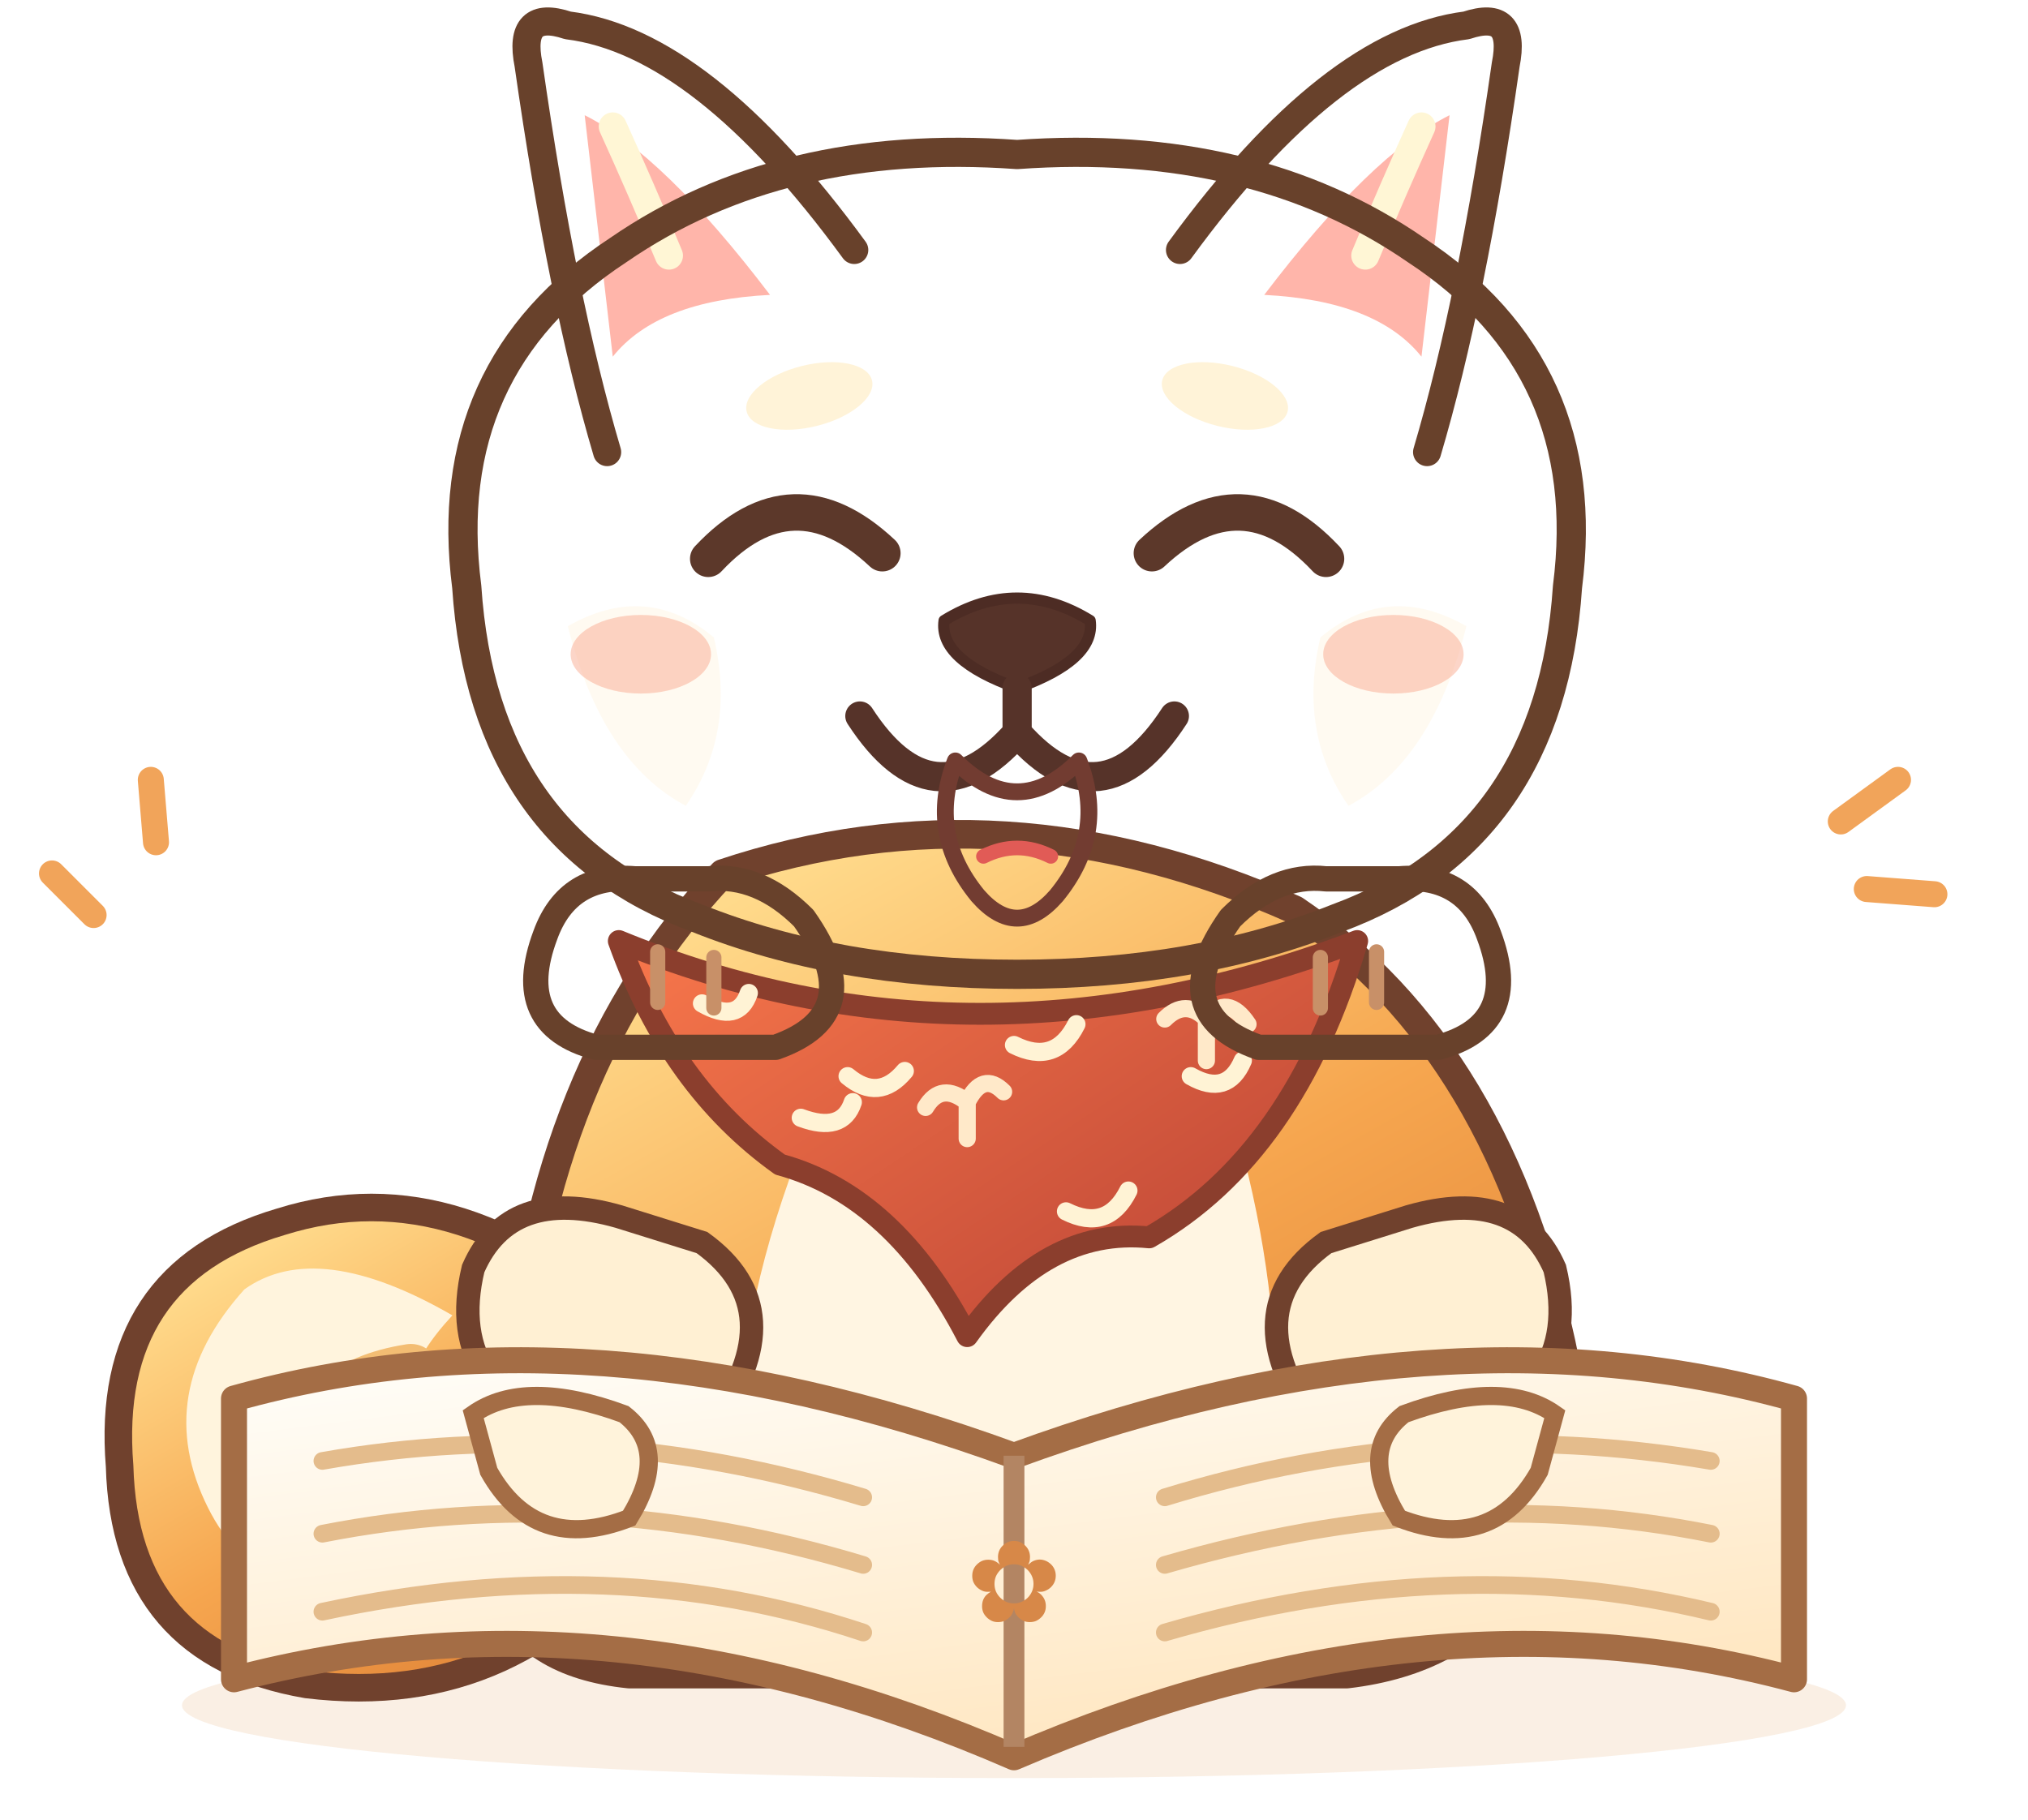
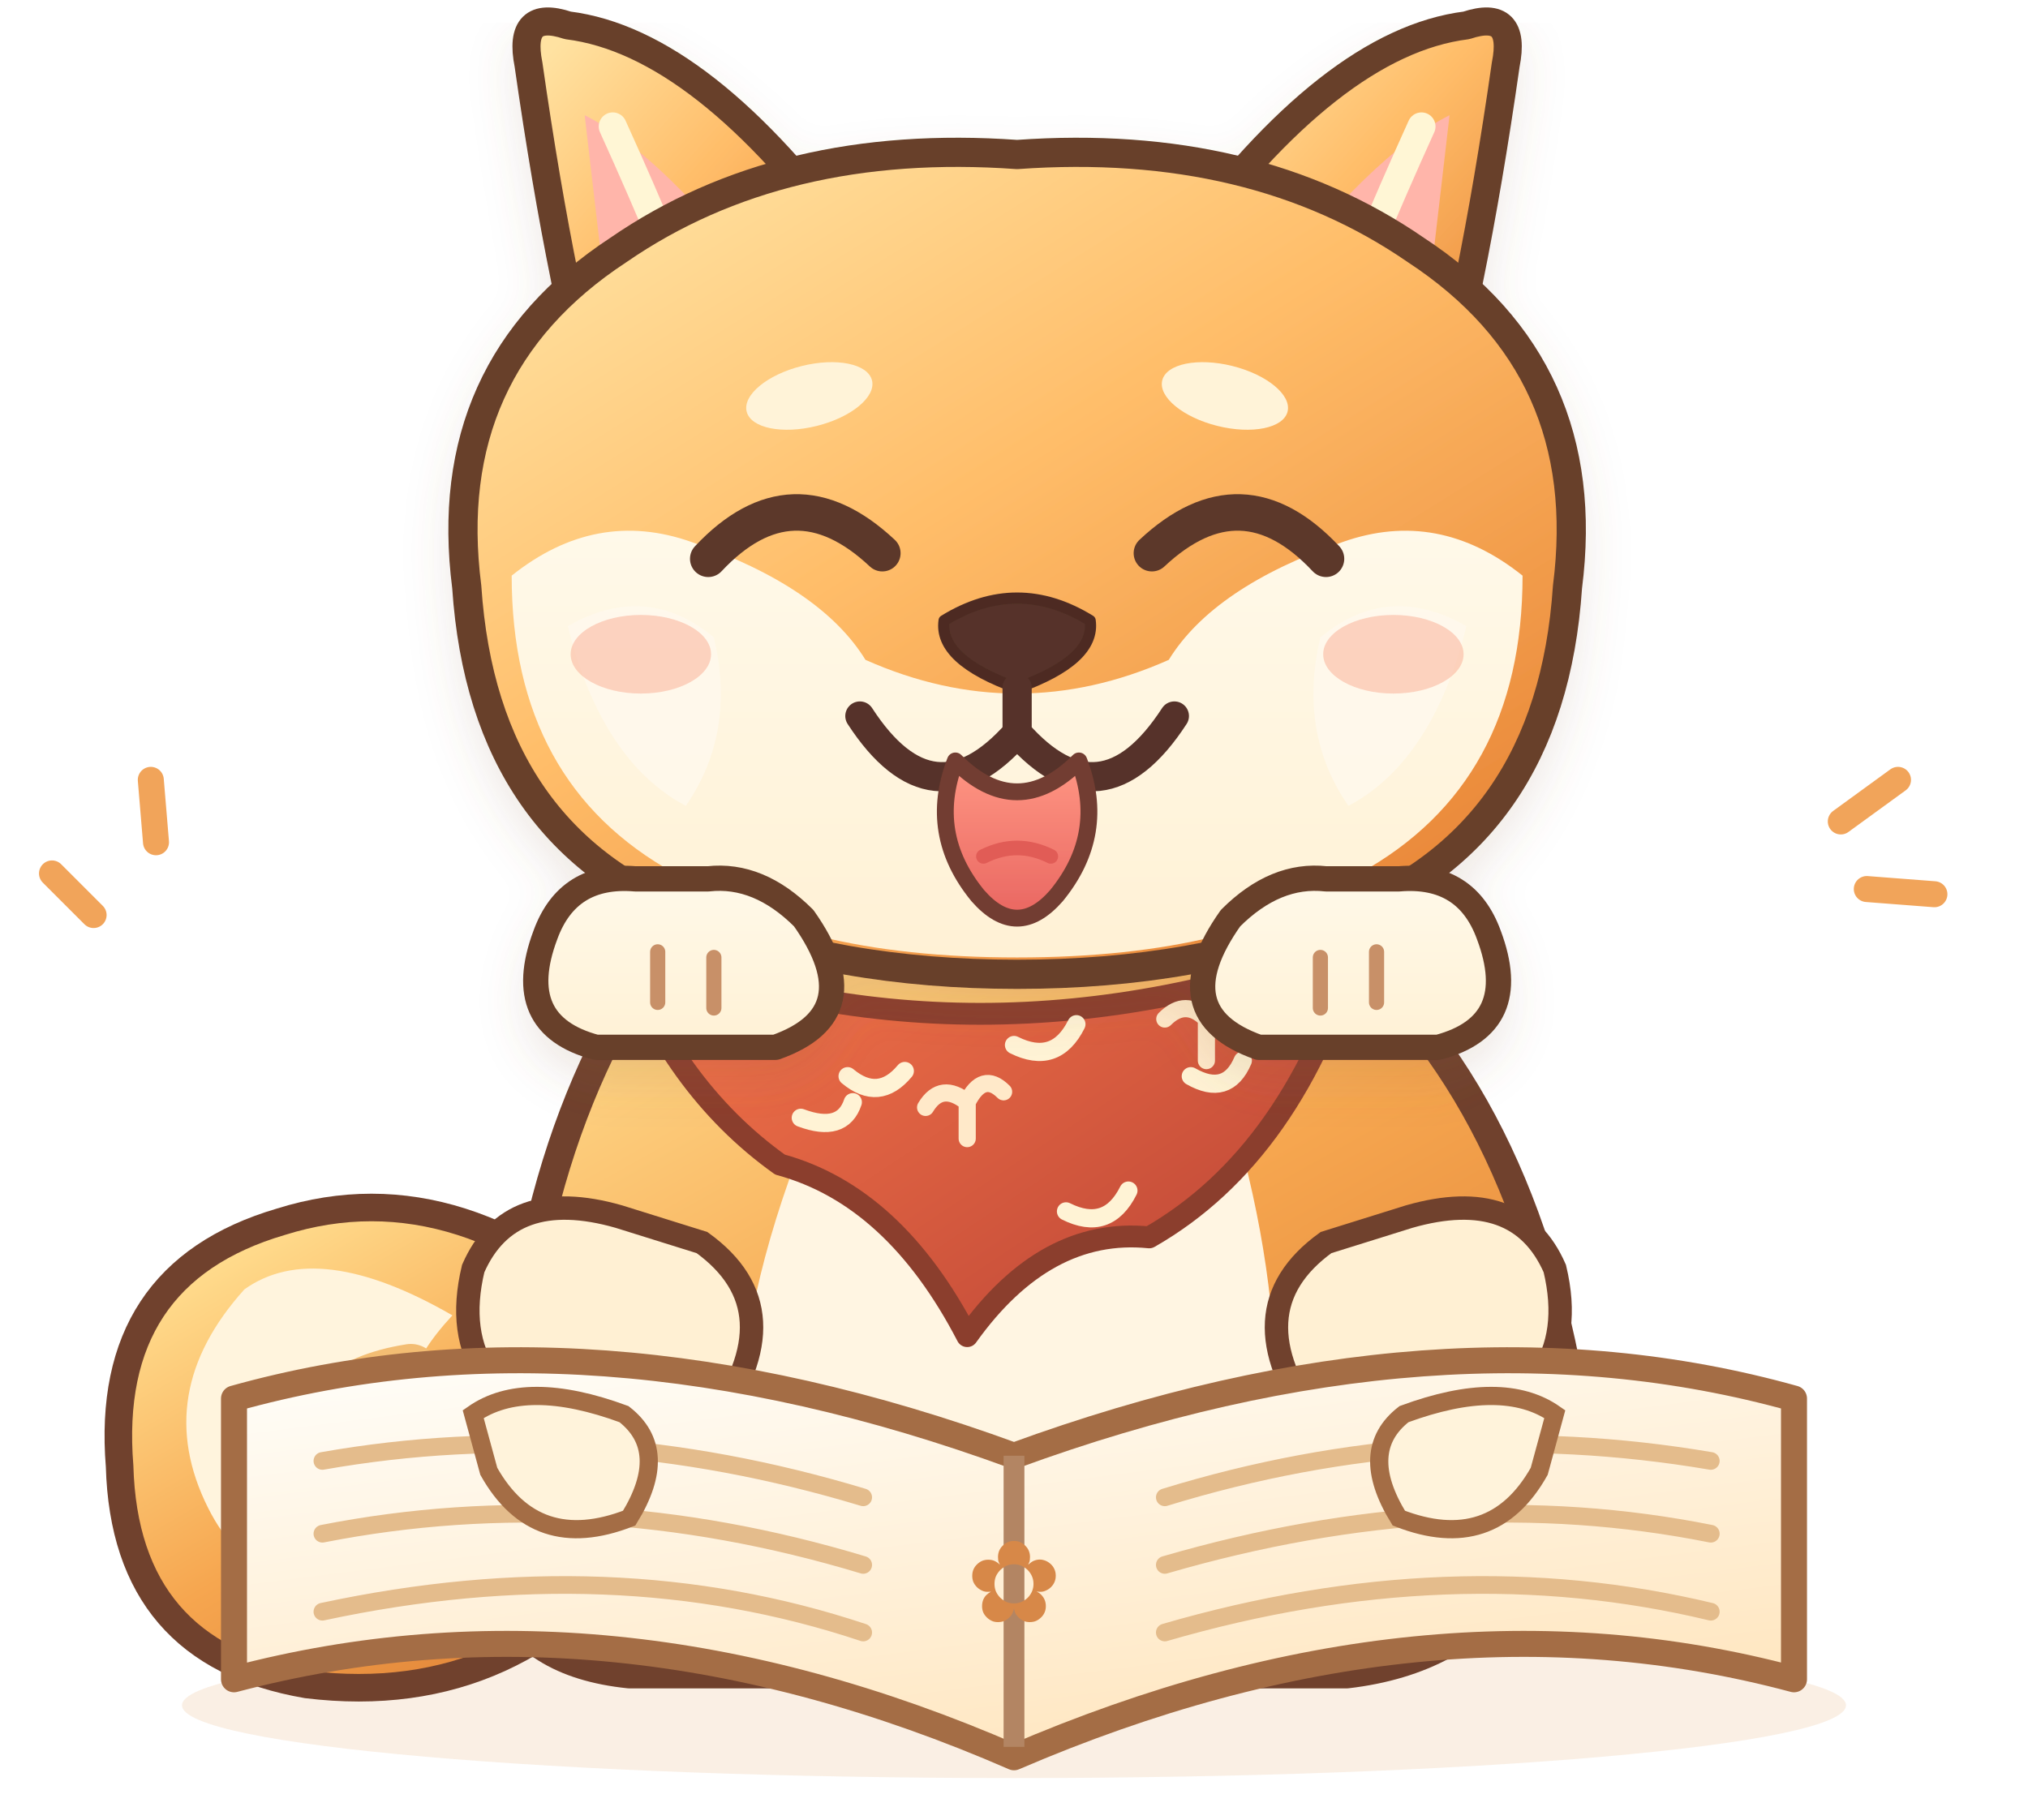
<svg xmlns="http://www.w3.org/2000/svg" viewBox="0 0 390 350" role="img" aria-labelledby="title">
  <defs>
    <linearGradient id="bodyFur" x1=".2" y1=".1" x2=".85" y2="1">
      <stop stop-color="#ffda8b" />
      <stop offset=".48" stop-color="#f6a64f" />
      <stop offset="1" stop-color="#dc7c32" />
    </linearGradient>
    <linearGradient id="bookPage" x1="0" y1="0" x2=".5" y2="1">
      <stop stop-color="#fffefa" />
      <stop offset="1" stop-color="#ffe7c2" />
    </linearGradient>
    <linearGradient id="scarf" x1="0" y1="0" x2="1" y2=".8">
      <stop stop-color="#f8774b" />
      <stop offset="1" stop-color="#bd4636" />
    </linearGradient>
  </defs>
  <ellipse cx="195" cy="328" rx="160" ry="14" fill="#eabf94" opacity=".25" />
  <path d="M123 257Q89 224 54 235Q20 245 23 282Q24 318 59 324Q100 329 125 294L137 262Z" fill="url(#bodyFur)" stroke="#70412d" stroke-width="5.3" stroke-linejoin="round" />
  <path d="M47 248Q29 268 40 290Q50 310 74 304Q100 295 105 276Q91 287 81 276Q74 267 87 253Q61 238 47 248Z" fill="#fff4dd" />
  <path d="M79 264Q60 267 61 282Q65 297 82 289" fill="none" stroke="#f3bd73" stroke-width="11" stroke-linecap="round" />
  <path d="M139 168Q193 150 249 175Q289 202 301 262Q302 317 259 322H121Q82 318 99 267Q104 205 139 168Z" fill="url(#bodyFur)" stroke="#70412d" stroke-width="5.5" stroke-linejoin="round" />
  <path d="M158 211Q192 235 235 208Q254 267 238 314H152Q130 276 158 211Z" fill="#fff5e2" />
  <path d="M119 181Q187 209 261 181Q249 222 221 238Q201 236 186 257Q172 230 150 224Q129 209 119 181Z" fill="url(#scarf)" stroke="#8b3e2d" stroke-width="4.2" stroke-linejoin="round" />
  <path d="M135 193q7 4 9-2m19 16q6 5 11-1m21-5q8 4 12-4m22 10q7 4 10-3m-85 11q8 3 10-3m41 21q8 4 12-4" fill="none" stroke="#fff3d5" stroke-width="3.5" stroke-linecap="round" />
  <path d="M186 212q-5-4-8 1m8-1q3-6 7-2m-7 2v7m46-23q-4-4-8 0m8 0q4-5 8 1m-8-1v8" fill="none" stroke="#ffe9c9" stroke-width="3.3" stroke-linecap="round" />
  <g transform="translate(66,-7) scale(1.08)">
+     <defs>
+       <linearGradient id="fur" x1=".12" y1=".03" x2=".89" y2=".94">
+         <stop stop-color="#ffe2a1" />
+         <stop offset=".43" stop-color="#ffbd69" />
+         <stop offset="1" stop-color="#e88435" />
+       </linearGradient>
+       <linearGradient id="furLight" x1="0" x2=".8" y1="0" y2="1">
+         <stop stop-color="#ffe0a1" />
+         <stop offset="1" stop-color="#ef9644" />
+       </linearGradient>
+       <linearGradient id="cream" x1="0" y1="0" x2="0" y2="1">
+         <stop stop-color="#fff9e9" />
+         <stop offset="1" stop-color="#fff1d5" />
+       </linearGradient>
+       <linearGradient id="tongue" x1="0" y1="0" x2="0" y2="1">
+         <stop stop-color="#ff9683" />
+         <stop offset="1" stop-color="#e96661" />
+       </linearGradient>
+       <filter id="shadow" x="-20%" y="-25%" width="140%" height="155%">
+         <feDropShadow dx="0" dy="4" stdDeviation="4" flood-color="#8e603b" flood-opacity=".14" />
+       </filter>
+     </defs>
    <g stroke-linecap="round" stroke-linejoin="round" filter="url(#shadow)">
      <path d="M47 87Q39 60 33 18Q31 8 40 11Q64 14 91 51" fill="url(#fur)" stroke="#68412b" stroke-width="5" />
      <path d="M193 87Q201 60 207 18Q209 8 200 11Q176 14 149 51" fill="url(#fur)" stroke="#68412b" stroke-width="5" />
      <path d="M43 27Q57 34 76 59Q56 60 48 70Z" fill="#ffb5aa" />
      <path d="M197 27Q183 34 164 59Q184 60 192 70Z" fill="#ffb5aa" />
      <path d="M48 29Q53 40 58 52M192 29Q187 40 182 52" fill="none" stroke="#fff6d5" stroke-width="5" />
      <path d="M22 111Q17 72 49 51Q78 31 120 34Q162 31 191 51Q223 72 218 111Q215 156 177 170Q152 180 120 180Q88 180 63 170Q25 156 22 111Z" fill="url(#fur)" stroke="#68412b" stroke-width="5.2" />
      <path d="M30 109Q45 97 62 103Q85 111 93 124Q120 136 147 124Q155 111 178 103Q195 97 210 109Q210 146 181 162Q160 177 120 177Q80 177 59 162Q30 146 30 109Z" fill="url(#cream)" />
      <path d="M40 118Q54 110 66 120Q70 137 61 150Q46 142 40 118Z" fill="#fff9ee" opacity=".8" />
      <path d="M200 118Q186 110 174 120Q170 137 179 150Q194 142 200 118Z" fill="#fff9ee" opacity=".8" />
      <ellipse cx="83" cy="77" rx="11.5" ry="5.5" transform="rotate(-14 83 77)" fill="#fff3d8" />
      <ellipse cx="157" cy="77" rx="11.5" ry="5.5" transform="rotate(14 157 77)" fill="#fff3d8" />
      <path d="M65 106Q80 90 96 105M144 105Q160 90 175 106" fill="none" stroke="#5c382a" stroke-width="6.5" />
      <ellipse cx="53" cy="123" rx="12.5" ry="7" fill="#faaf95" opacity=".52" />
      <ellipse cx="187" cy="123" rx="12.5" ry="7" fill="#faaf95" opacity=".52" />
      <path d="M107 117Q120 109 133 117Q134 124 120 129Q106 124 107 117Z" fill="#563329" stroke="#4d2c24" stroke-width="2" />
      <path d="M120 129V137M120 137Q105 154 92 134M120 137Q135 154 148 134" fill="none" stroke="#563329" stroke-width="5.2" />
      <path d="M109 142Q120 153 131 142Q136 155 127 166Q120 174 113 166Q104 155 109 142Z" fill="url(#tongue)" stroke="#723c31" stroke-width="3" />
      <path d="M114 159Q120 156 126 159" fill="none" stroke="#e15b56" stroke-width="2.6" />
      <path d="M52 163Q40 162 36 173Q30 189 45 193L77 193Q94 187 82 170Q74 162 65 163Z" fill="url(#cream)" stroke="#68412b" stroke-width="4.5" />
      <path d="M188 163Q200 162 204 173Q210 189 195 193L163 193Q146 187 158 170Q166 162 175 163Z" fill="url(#cream)" stroke="#68412b" stroke-width="4.5" />
      <path d="M56 176v9M66 177v9M184 176v9M174 177v9" fill="none" stroke="#c89068" stroke-width="2.7" />
    </g>
  </g>
  <path d="M119 234Q98 228 91 244Q85 269 114 277L137 274Q153 252 135 239Z" fill="#fff0d3" stroke="#70412d" stroke-width="4.5" />
  <path d="M271 234Q292 228 299 244Q305 269 276 277L253 274Q237 252 255 239Z" fill="#fff0d3" stroke="#70412d" stroke-width="4.5" />
  <path d="M45 269Q113 250 195 280Q277 250 345 269V323Q274 304 195 338Q117 304 45 323Z" fill="url(#bookPage)" stroke="#a46d45" stroke-width="5" stroke-linejoin="round" />
  <path d="M195 280V336" stroke="#b38563" stroke-width="4" fill="none" />
  <path d="M62 281Q113 272 166 288M62 295Q113 285 166 301M62 310Q118 298 166 314M224 288Q276 272 329 281M224 301Q279 285 329 295M224 314Q279 298 329 310" fill="none" stroke="#e4bc8c" stroke-width="3.4" stroke-linecap="round" />
  <path d="M91 272Q101 265 120 272Q129 279 121 292Q103 299 94 283Z" fill="#fff3db" stroke="#a46d45" stroke-width="3.5" />
  <path d="M299 272Q289 265 270 272Q261 279 269 292Q287 299 296 283Z" fill="#fff3db" stroke="#a46d45" stroke-width="3.5" />
  <text x="195" y="312" font-size="22" fill="#d78848" text-anchor="middle" font-family="sans-serif">✿</text>
  <path d="M18 176l-8-8m20-6-1-12M354 158l11-8m-6 21 13 1" fill="none" stroke="#f1a45a" stroke-width="5" stroke-linecap="round" />
</svg>
